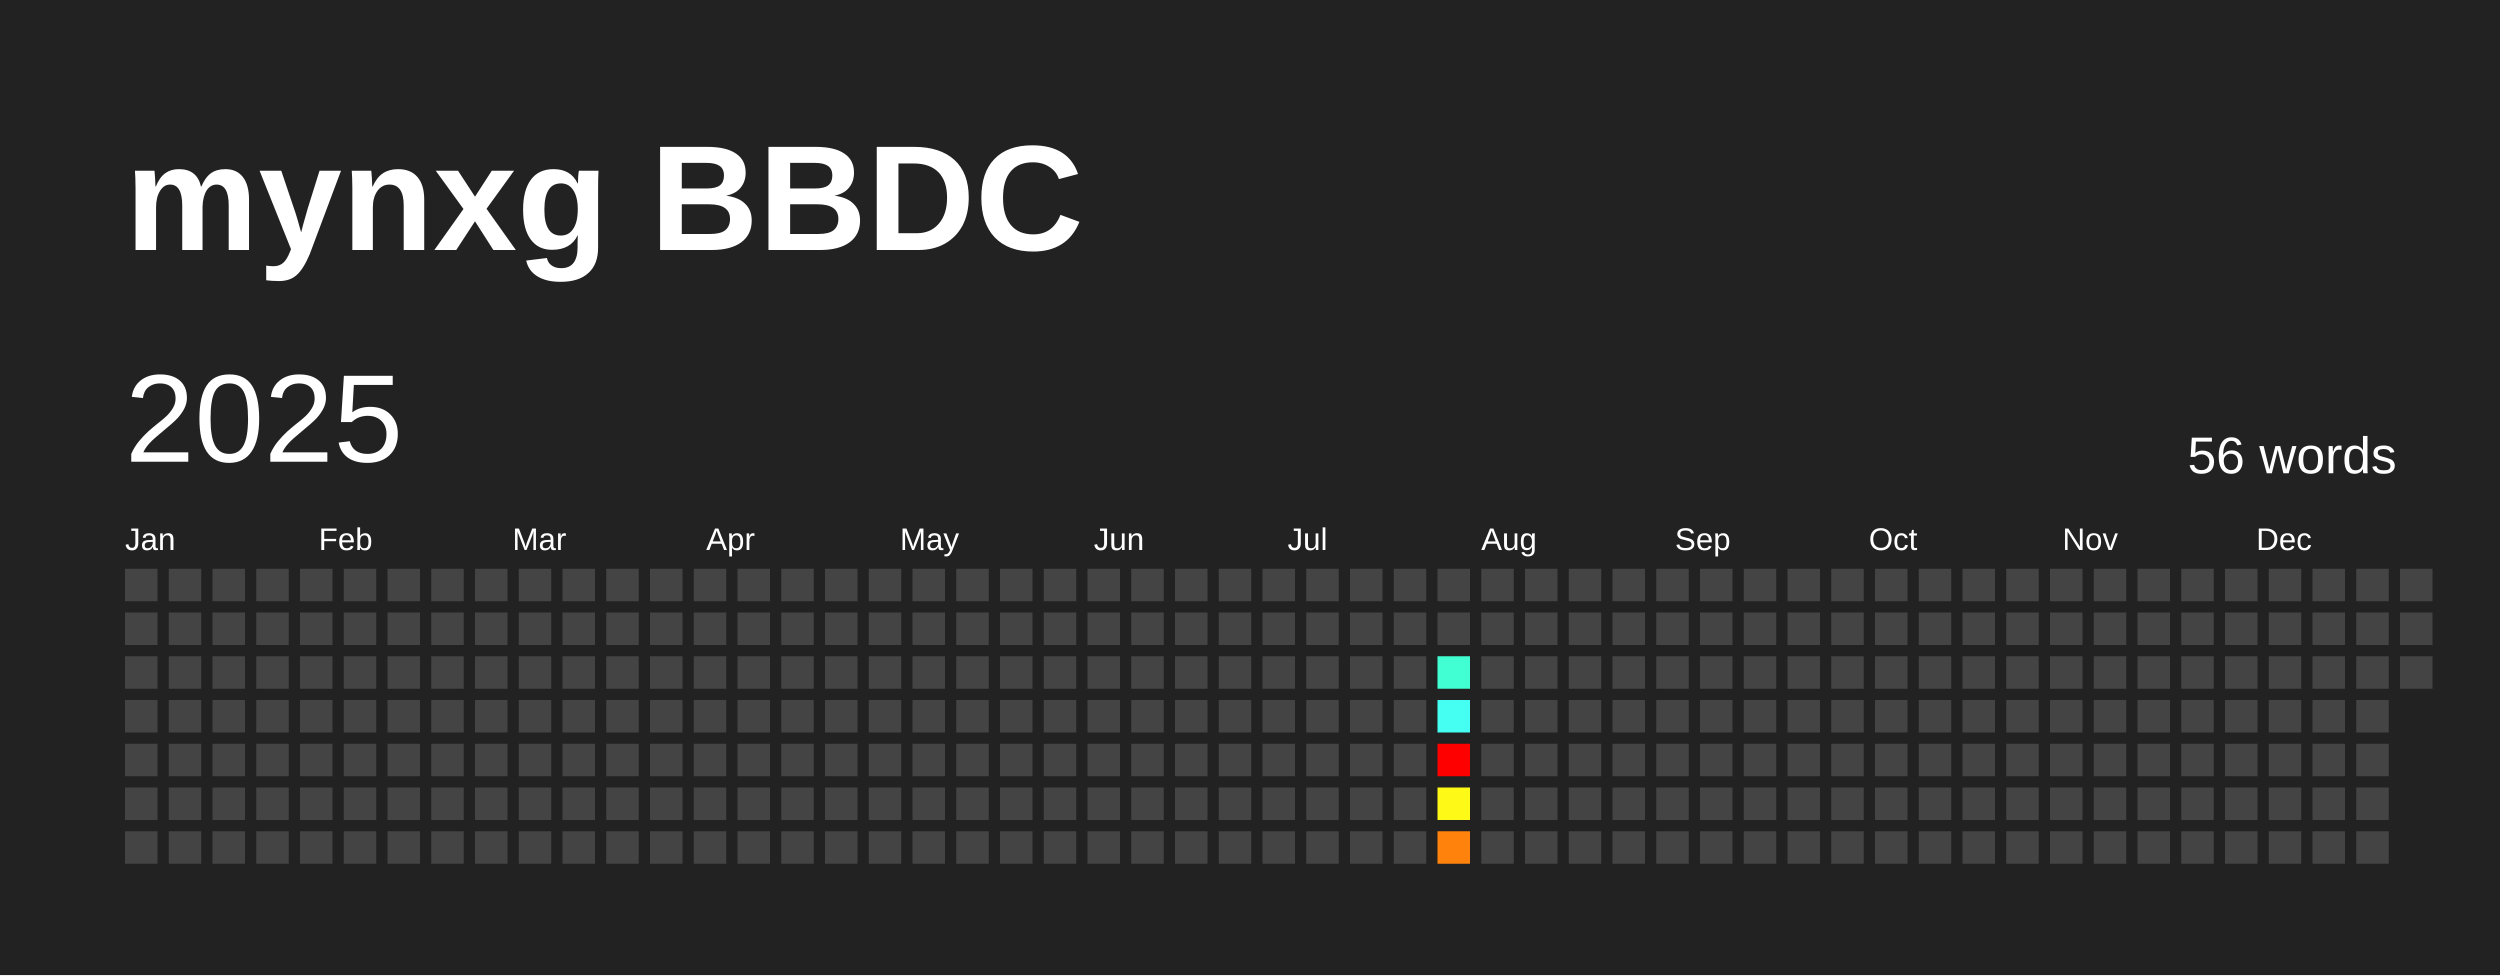
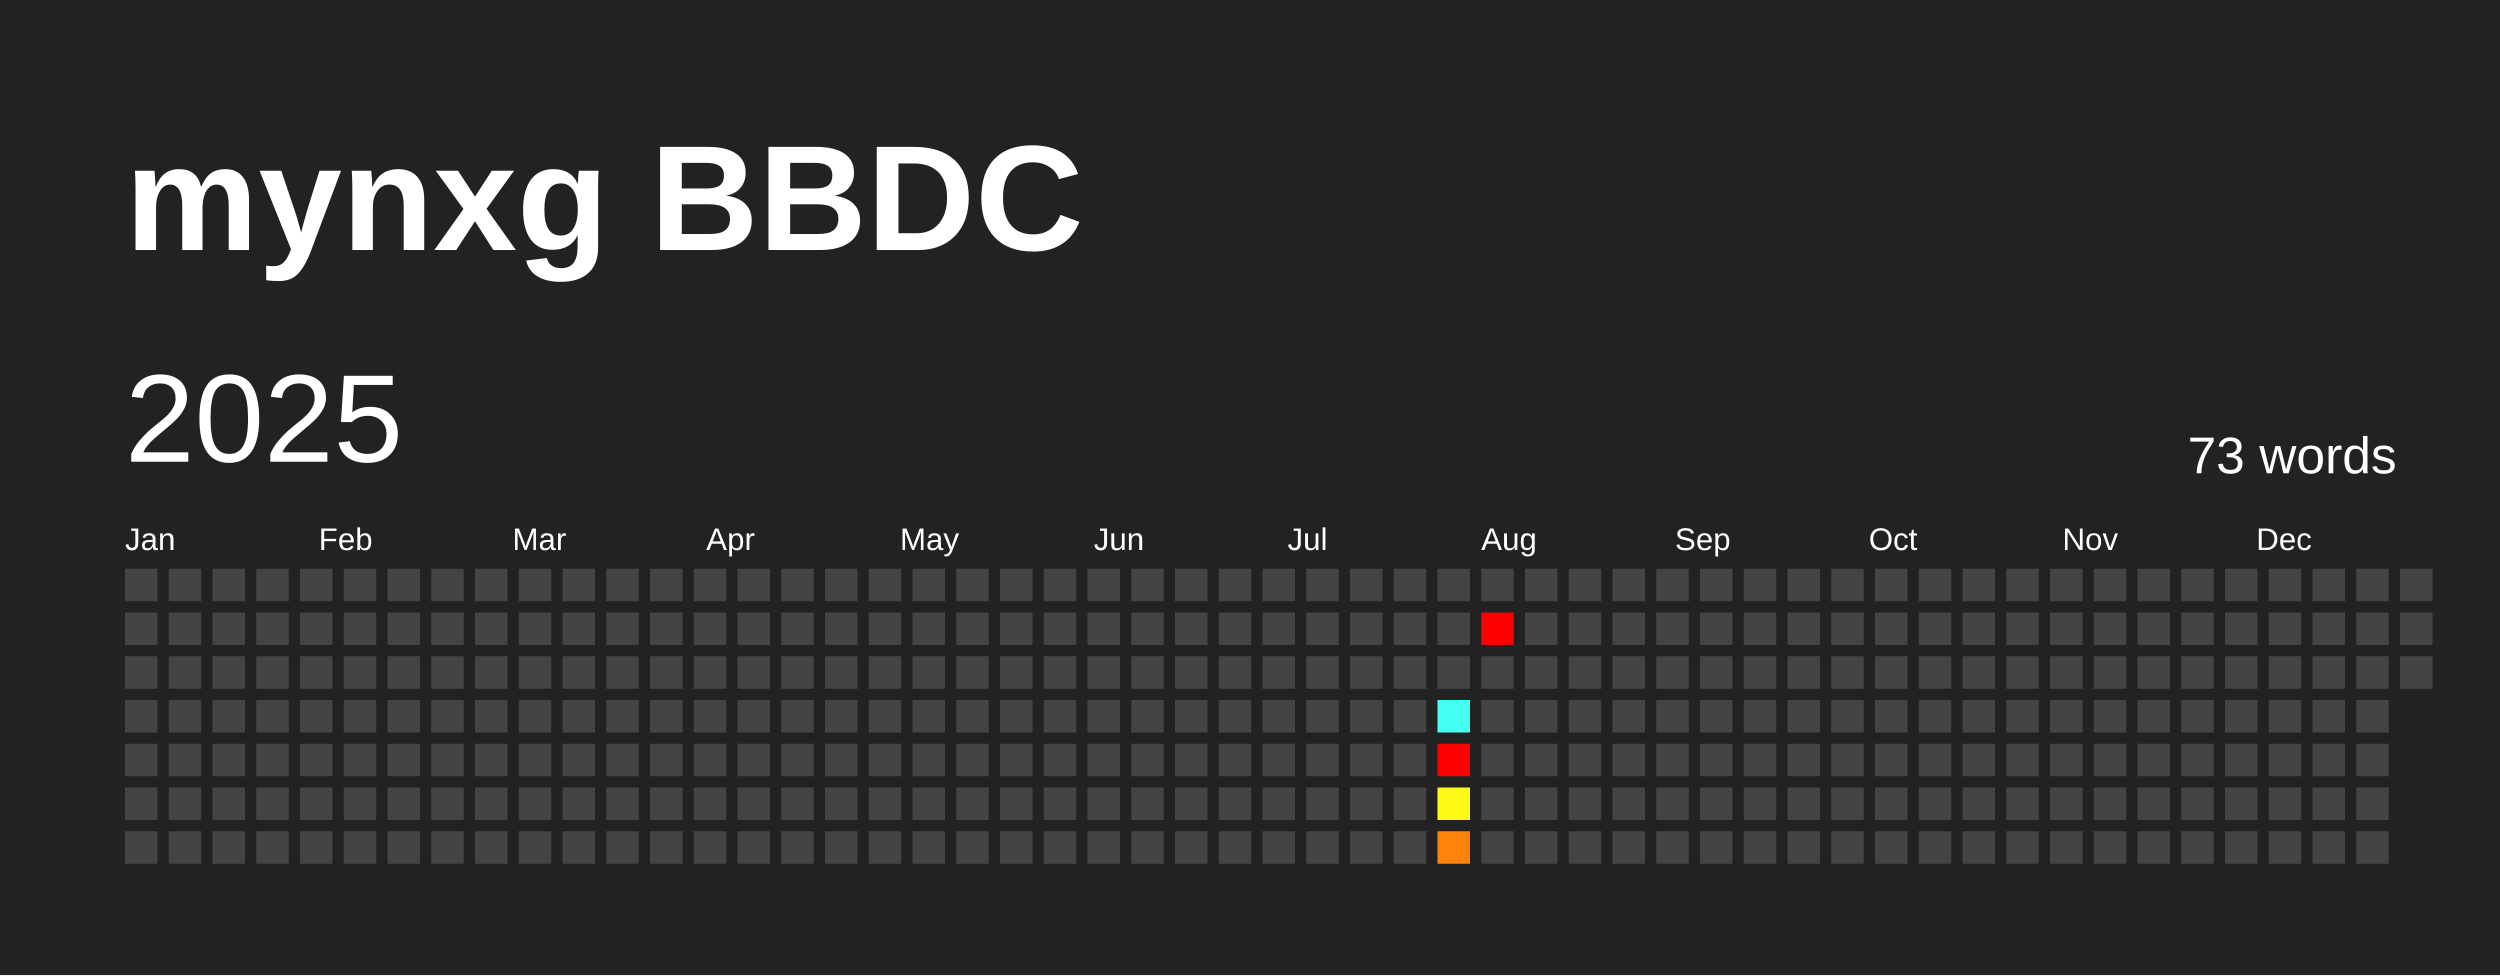
<svg xmlns="http://www.w3.org/2000/svg" baseProfile="full" height="78mm" version="1.1" viewBox="0,0,200,78" width="200mm">
  <defs />
  <rect fill="#222222" height="78" width="200" x="0" y="0" />
  <text fill="#FFFFFF" style="font-size:12px; font-family:Arial; font-weight:bold;" x="10" y="20">mynxg BBDC</text>
  <text dominant-baseline="hanging" fill="#FFFFFF" style="font-size:10.0px; font-family:Arial;" x="10" y="30">2025</text>
-   <text dominant-baseline="hanging" fill="#FFFFFF" style="font-size:4.125px; font-family:Arial;" x="175" y="35">56 words</text>
+   <text dominant-baseline="hanging" fill="#FFFFFF" style="font-size:4.125px; font-family:Arial;" x="175" y="35">73 words</text>
  <text fill="#FFFFFF" style="font-size:2.5px; font-family:Arial" x="10.0" y="44">Jan</text>
  <text fill="#FFFFFF" style="font-size:2.5px; font-family:Arial" x="25.5" y="44">Feb</text>
  <text fill="#FFFFFF" style="font-size:2.5px; font-family:Arial" x="41.0" y="44">Mar</text>
  <text fill="#FFFFFF" style="font-size:2.5px; font-family:Arial" x="56.5" y="44">Apr</text>
  <text fill="#FFFFFF" style="font-size:2.5px; font-family:Arial" x="72.0" y="44">May</text>
  <text fill="#FFFFFF" style="font-size:2.5px; font-family:Arial" x="87.5" y="44">Jun</text>
  <text fill="#FFFFFF" style="font-size:2.5px; font-family:Arial" x="103.0" y="44">Jul</text>
  <text fill="#FFFFFF" style="font-size:2.5px; font-family:Arial" x="118.5" y="44">Aug</text>
  <text fill="#FFFFFF" style="font-size:2.5px; font-family:Arial" x="134.0" y="44">Sep</text>
  <text fill="#FFFFFF" style="font-size:2.5px; font-family:Arial" x="149.5" y="44">Oct</text>
  <text fill="#FFFFFF" style="font-size:2.5px; font-family:Arial" x="165.0" y="44">Nov</text>
  <text fill="#FFFFFF" style="font-size:2.5px; font-family:Arial" x="180.5" y="44">Dec</text>
  <rect fill="#444444" height="2.6" width="2.6" x="10.0" y="45.5" />
  <rect fill="#444444" height="2.6" width="2.6" x="10.0" y="49.0" />
  <rect fill="#444444" height="2.6" width="2.6" x="10.0" y="52.5" />
  <rect fill="#444444" height="2.6" width="2.6" x="10.0" y="56.0" />
  <rect fill="#444444" height="2.6" width="2.6" x="10.0" y="59.5" />
  <rect fill="#444444" height="2.6" width="2.6" x="10.0" y="63.0" />
  <rect fill="#444444" height="2.6" width="2.6" x="10.0" y="66.5" />
  <rect fill="#444444" height="2.6" width="2.6" x="13.5" y="45.5" />
  <rect fill="#444444" height="2.6" width="2.6" x="13.5" y="49.0" />
  <rect fill="#444444" height="2.6" width="2.6" x="13.5" y="52.5" />
  <rect fill="#444444" height="2.6" width="2.6" x="13.5" y="56.0" />
  <rect fill="#444444" height="2.6" width="2.6" x="13.5" y="59.5" />
  <rect fill="#444444" height="2.6" width="2.6" x="13.5" y="63.0" />
  <rect fill="#444444" height="2.6" width="2.6" x="13.5" y="66.5" />
  <rect fill="#444444" height="2.6" width="2.6" x="17.0" y="45.5" />
  <rect fill="#444444" height="2.6" width="2.6" x="17.0" y="49.0" />
  <rect fill="#444444" height="2.6" width="2.6" x="17.0" y="52.5" />
  <rect fill="#444444" height="2.6" width="2.6" x="17.0" y="56.0" />
  <rect fill="#444444" height="2.6" width="2.6" x="17.0" y="59.5" />
  <rect fill="#444444" height="2.6" width="2.6" x="17.0" y="63.0" />
  <rect fill="#444444" height="2.6" width="2.6" x="17.0" y="66.5" />
  <rect fill="#444444" height="2.6" width="2.6" x="20.5" y="45.5" />
  <rect fill="#444444" height="2.6" width="2.6" x="20.5" y="49.0" />
  <rect fill="#444444" height="2.6" width="2.6" x="20.5" y="52.5" />
  <rect fill="#444444" height="2.6" width="2.6" x="20.5" y="56.0" />
  <rect fill="#444444" height="2.6" width="2.6" x="20.5" y="59.5" />
  <rect fill="#444444" height="2.6" width="2.6" x="20.5" y="63.0" />
  <rect fill="#444444" height="2.6" width="2.6" x="20.5" y="66.5" />
  <rect fill="#444444" height="2.6" width="2.6" x="24.0" y="45.5" />
  <rect fill="#444444" height="2.6" width="2.6" x="24.0" y="49.0" />
  <rect fill="#444444" height="2.6" width="2.6" x="24.0" y="52.5" />
  <rect fill="#444444" height="2.6" width="2.6" x="24.0" y="56.0" />
  <rect fill="#444444" height="2.6" width="2.6" x="24.0" y="59.5" />
  <rect fill="#444444" height="2.6" width="2.6" x="24.0" y="63.0" />
  <rect fill="#444444" height="2.6" width="2.6" x="24.0" y="66.5" />
  <rect fill="#444444" height="2.6" width="2.6" x="27.5" y="45.5" />
  <rect fill="#444444" height="2.6" width="2.6" x="27.5" y="49.0" />
  <rect fill="#444444" height="2.6" width="2.6" x="27.5" y="52.5" />
  <rect fill="#444444" height="2.6" width="2.6" x="27.5" y="56.0" />
  <rect fill="#444444" height="2.6" width="2.6" x="27.5" y="59.5" />
  <rect fill="#444444" height="2.6" width="2.6" x="27.5" y="63.0" />
  <rect fill="#444444" height="2.6" width="2.6" x="27.5" y="66.5" />
  <rect fill="#444444" height="2.6" width="2.6" x="31.0" y="45.5" />
  <rect fill="#444444" height="2.6" width="2.6" x="31.0" y="49.0" />
  <rect fill="#444444" height="2.6" width="2.6" x="31.0" y="52.5" />
  <rect fill="#444444" height="2.6" width="2.6" x="31.0" y="56.0" />
  <rect fill="#444444" height="2.6" width="2.6" x="31.0" y="59.5" />
  <rect fill="#444444" height="2.6" width="2.6" x="31.0" y="63.0" />
  <rect fill="#444444" height="2.6" width="2.6" x="31.0" y="66.5" />
  <rect fill="#444444" height="2.6" width="2.6" x="34.5" y="45.5" />
  <rect fill="#444444" height="2.6" width="2.6" x="34.5" y="49.0" />
  <rect fill="#444444" height="2.6" width="2.6" x="34.5" y="52.5" />
  <rect fill="#444444" height="2.6" width="2.6" x="34.5" y="56.0" />
  <rect fill="#444444" height="2.6" width="2.6" x="34.5" y="59.5" />
  <rect fill="#444444" height="2.6" width="2.6" x="34.5" y="63.0" />
  <rect fill="#444444" height="2.6" width="2.6" x="34.5" y="66.5" />
  <rect fill="#444444" height="2.6" width="2.6" x="38.0" y="45.5" />
  <rect fill="#444444" height="2.6" width="2.6" x="38.0" y="49.0" />
  <rect fill="#444444" height="2.6" width="2.6" x="38.0" y="52.5" />
  <rect fill="#444444" height="2.6" width="2.6" x="38.0" y="56.0" />
  <rect fill="#444444" height="2.6" width="2.6" x="38.0" y="59.5" />
  <rect fill="#444444" height="2.6" width="2.6" x="38.0" y="63.0" />
  <rect fill="#444444" height="2.6" width="2.6" x="38.0" y="66.5" />
  <rect fill="#444444" height="2.6" width="2.6" x="41.5" y="45.5" />
  <rect fill="#444444" height="2.6" width="2.6" x="41.5" y="49.0" />
  <rect fill="#444444" height="2.6" width="2.6" x="41.5" y="52.5" />
  <rect fill="#444444" height="2.6" width="2.6" x="41.5" y="56.0" />
  <rect fill="#444444" height="2.6" width="2.6" x="41.5" y="59.5" />
  <rect fill="#444444" height="2.6" width="2.6" x="41.5" y="63.0" />
  <rect fill="#444444" height="2.6" width="2.6" x="41.5" y="66.5" />
  <rect fill="#444444" height="2.6" width="2.6" x="45.0" y="45.5" />
  <rect fill="#444444" height="2.6" width="2.6" x="45.0" y="49.0" />
  <rect fill="#444444" height="2.6" width="2.6" x="45.0" y="52.5" />
  <rect fill="#444444" height="2.6" width="2.6" x="45.0" y="56.0" />
  <rect fill="#444444" height="2.6" width="2.6" x="45.0" y="59.5" />
  <rect fill="#444444" height="2.6" width="2.6" x="45.0" y="63.0" />
  <rect fill="#444444" height="2.6" width="2.6" x="45.0" y="66.5" />
  <rect fill="#444444" height="2.6" width="2.6" x="48.5" y="45.5" />
  <rect fill="#444444" height="2.6" width="2.6" x="48.5" y="49.0" />
  <rect fill="#444444" height="2.6" width="2.6" x="48.5" y="52.5" />
  <rect fill="#444444" height="2.6" width="2.6" x="48.5" y="56.0" />
  <rect fill="#444444" height="2.6" width="2.6" x="48.5" y="59.5" />
  <rect fill="#444444" height="2.6" width="2.6" x="48.5" y="63.0" />
  <rect fill="#444444" height="2.6" width="2.6" x="48.5" y="66.5" />
  <rect fill="#444444" height="2.6" width="2.6" x="52.0" y="45.5" />
  <rect fill="#444444" height="2.6" width="2.6" x="52.0" y="49.0" />
  <rect fill="#444444" height="2.6" width="2.6" x="52.0" y="52.5" />
  <rect fill="#444444" height="2.6" width="2.6" x="52.0" y="56.0" />
  <rect fill="#444444" height="2.6" width="2.6" x="52.0" y="59.5" />
  <rect fill="#444444" height="2.6" width="2.6" x="52.0" y="63.0" />
  <rect fill="#444444" height="2.6" width="2.6" x="52.0" y="66.5" />
  <rect fill="#444444" height="2.6" width="2.6" x="55.5" y="45.5" />
  <rect fill="#444444" height="2.6" width="2.6" x="55.5" y="49.0" />
  <rect fill="#444444" height="2.6" width="2.6" x="55.5" y="52.5" />
  <rect fill="#444444" height="2.6" width="2.6" x="55.5" y="56.0" />
  <rect fill="#444444" height="2.6" width="2.6" x="55.5" y="59.5" />
  <rect fill="#444444" height="2.6" width="2.6" x="55.5" y="63.0" />
  <rect fill="#444444" height="2.6" width="2.6" x="55.5" y="66.5" />
  <rect fill="#444444" height="2.6" width="2.6" x="59.0" y="45.5" />
  <rect fill="#444444" height="2.6" width="2.6" x="59.0" y="49.0" />
  <rect fill="#444444" height="2.6" width="2.6" x="59.0" y="52.5" />
  <rect fill="#444444" height="2.6" width="2.6" x="59.0" y="56.0" />
  <rect fill="#444444" height="2.6" width="2.6" x="59.0" y="59.5" />
  <rect fill="#444444" height="2.6" width="2.6" x="59.0" y="63.0" />
  <rect fill="#444444" height="2.6" width="2.6" x="59.0" y="66.5" />
  <rect fill="#444444" height="2.6" width="2.6" x="62.5" y="45.5" />
  <rect fill="#444444" height="2.6" width="2.6" x="62.5" y="49.0" />
  <rect fill="#444444" height="2.6" width="2.6" x="62.5" y="52.5" />
  <rect fill="#444444" height="2.6" width="2.6" x="62.5" y="56.0" />
  <rect fill="#444444" height="2.6" width="2.6" x="62.5" y="59.5" />
  <rect fill="#444444" height="2.6" width="2.6" x="62.5" y="63.0" />
  <rect fill="#444444" height="2.6" width="2.6" x="62.5" y="66.5" />
  <rect fill="#444444" height="2.6" width="2.6" x="66.0" y="45.5" />
  <rect fill="#444444" height="2.6" width="2.6" x="66.0" y="49.0" />
  <rect fill="#444444" height="2.6" width="2.6" x="66.0" y="52.5" />
  <rect fill="#444444" height="2.6" width="2.6" x="66.0" y="56.0" />
  <rect fill="#444444" height="2.6" width="2.6" x="66.0" y="59.5" />
  <rect fill="#444444" height="2.6" width="2.6" x="66.0" y="63.0" />
  <rect fill="#444444" height="2.6" width="2.6" x="66.0" y="66.5" />
  <rect fill="#444444" height="2.6" width="2.6" x="69.5" y="45.5" />
  <rect fill="#444444" height="2.6" width="2.6" x="69.5" y="49.0" />
  <rect fill="#444444" height="2.6" width="2.6" x="69.5" y="52.5" />
  <rect fill="#444444" height="2.6" width="2.6" x="69.5" y="56.0" />
  <rect fill="#444444" height="2.6" width="2.6" x="69.5" y="59.5" />
  <rect fill="#444444" height="2.6" width="2.6" x="69.5" y="63.0" />
  <rect fill="#444444" height="2.6" width="2.6" x="69.5" y="66.5" />
  <rect fill="#444444" height="2.6" width="2.6" x="73.0" y="45.5" />
  <rect fill="#444444" height="2.6" width="2.6" x="73.0" y="49.0" />
  <rect fill="#444444" height="2.6" width="2.6" x="73.0" y="52.5" />
  <rect fill="#444444" height="2.6" width="2.6" x="73.0" y="56.0" />
  <rect fill="#444444" height="2.6" width="2.6" x="73.0" y="59.5" />
  <rect fill="#444444" height="2.6" width="2.6" x="73.0" y="63.0" />
  <rect fill="#444444" height="2.6" width="2.6" x="73.0" y="66.5" />
  <rect fill="#444444" height="2.6" width="2.6" x="76.5" y="45.5" />
  <rect fill="#444444" height="2.6" width="2.6" x="76.5" y="49.0" />
  <rect fill="#444444" height="2.6" width="2.6" x="76.5" y="52.5" />
  <rect fill="#444444" height="2.6" width="2.6" x="76.5" y="56.0" />
  <rect fill="#444444" height="2.6" width="2.6" x="76.5" y="59.5" />
  <rect fill="#444444" height="2.6" width="2.6" x="76.5" y="63.0" />
  <rect fill="#444444" height="2.6" width="2.6" x="76.5" y="66.5" />
  <rect fill="#444444" height="2.6" width="2.6" x="80.0" y="45.5" />
  <rect fill="#444444" height="2.6" width="2.6" x="80.0" y="49.0" />
  <rect fill="#444444" height="2.6" width="2.6" x="80.0" y="52.5" />
  <rect fill="#444444" height="2.6" width="2.6" x="80.0" y="56.0" />
  <rect fill="#444444" height="2.6" width="2.6" x="80.0" y="59.5" />
  <rect fill="#444444" height="2.6" width="2.6" x="80.0" y="63.0" />
  <rect fill="#444444" height="2.6" width="2.6" x="80.0" y="66.5" />
  <rect fill="#444444" height="2.6" width="2.6" x="83.5" y="45.5" />
  <rect fill="#444444" height="2.6" width="2.6" x="83.5" y="49.0" />
  <rect fill="#444444" height="2.6" width="2.6" x="83.5" y="52.5" />
  <rect fill="#444444" height="2.6" width="2.6" x="83.5" y="56.0" />
  <rect fill="#444444" height="2.6" width="2.6" x="83.5" y="59.5" />
  <rect fill="#444444" height="2.6" width="2.6" x="83.5" y="63.0" />
  <rect fill="#444444" height="2.6" width="2.6" x="83.5" y="66.5" />
  <rect fill="#444444" height="2.6" width="2.6" x="87.0" y="45.5" />
  <rect fill="#444444" height="2.6" width="2.6" x="87.0" y="49.0" />
  <rect fill="#444444" height="2.6" width="2.6" x="87.0" y="52.5" />
  <rect fill="#444444" height="2.6" width="2.6" x="87.0" y="56.0" />
  <rect fill="#444444" height="2.6" width="2.6" x="87.0" y="59.5" />
  <rect fill="#444444" height="2.6" width="2.6" x="87.0" y="63.0" />
  <rect fill="#444444" height="2.6" width="2.6" x="87.0" y="66.5" />
  <rect fill="#444444" height="2.6" width="2.6" x="90.5" y="45.5" />
  <rect fill="#444444" height="2.6" width="2.6" x="90.5" y="49.0" />
  <rect fill="#444444" height="2.6" width="2.6" x="90.5" y="52.5" />
  <rect fill="#444444" height="2.6" width="2.6" x="90.5" y="56.0" />
  <rect fill="#444444" height="2.6" width="2.6" x="90.5" y="59.5" />
  <rect fill="#444444" height="2.6" width="2.6" x="90.5" y="63.0" />
  <rect fill="#444444" height="2.6" width="2.6" x="90.5" y="66.5" />
  <rect fill="#444444" height="2.6" width="2.6" x="94.0" y="45.5" />
  <rect fill="#444444" height="2.6" width="2.6" x="94.0" y="49.0" />
  <rect fill="#444444" height="2.6" width="2.6" x="94.0" y="52.5" />
  <rect fill="#444444" height="2.6" width="2.6" x="94.0" y="56.0" />
  <rect fill="#444444" height="2.6" width="2.6" x="94.0" y="59.5" />
  <rect fill="#444444" height="2.6" width="2.6" x="94.0" y="63.0" />
  <rect fill="#444444" height="2.6" width="2.6" x="94.0" y="66.5" />
  <rect fill="#444444" height="2.6" width="2.6" x="97.5" y="45.5" />
  <rect fill="#444444" height="2.6" width="2.6" x="97.5" y="49.0" />
  <rect fill="#444444" height="2.6" width="2.6" x="97.5" y="52.5" />
  <rect fill="#444444" height="2.6" width="2.6" x="97.5" y="56.0" />
  <rect fill="#444444" height="2.6" width="2.6" x="97.5" y="59.5" />
  <rect fill="#444444" height="2.6" width="2.6" x="97.5" y="63.0" />
  <rect fill="#444444" height="2.6" width="2.6" x="97.5" y="66.5" />
  <rect fill="#444444" height="2.6" width="2.6" x="101.0" y="45.5" />
  <rect fill="#444444" height="2.6" width="2.6" x="101.0" y="49.0" />
  <rect fill="#444444" height="2.6" width="2.6" x="101.0" y="52.5" />
  <rect fill="#444444" height="2.6" width="2.6" x="101.0" y="56.0" />
  <rect fill="#444444" height="2.6" width="2.6" x="101.0" y="59.5" />
  <rect fill="#444444" height="2.6" width="2.6" x="101.0" y="63.0" />
  <rect fill="#444444" height="2.6" width="2.6" x="101.0" y="66.5" />
  <rect fill="#444444" height="2.6" width="2.6" x="104.5" y="45.5" />
  <rect fill="#444444" height="2.6" width="2.6" x="104.5" y="49.0" />
  <rect fill="#444444" height="2.6" width="2.6" x="104.5" y="52.5" />
  <rect fill="#444444" height="2.6" width="2.6" x="104.5" y="56.0" />
  <rect fill="#444444" height="2.6" width="2.6" x="104.5" y="59.5" />
  <rect fill="#444444" height="2.6" width="2.6" x="104.5" y="63.0" />
  <rect fill="#444444" height="2.6" width="2.6" x="104.5" y="66.5" />
  <rect fill="#444444" height="2.6" width="2.6" x="108.0" y="45.5" />
  <rect fill="#444444" height="2.6" width="2.6" x="108.0" y="49.0" />
  <rect fill="#444444" height="2.6" width="2.6" x="108.0" y="52.5" />
  <rect fill="#444444" height="2.6" width="2.6" x="108.0" y="56.0" />
  <rect fill="#444444" height="2.6" width="2.6" x="108.0" y="59.5" />
  <rect fill="#444444" height="2.6" width="2.6" x="108.0" y="63.0" />
  <rect fill="#444444" height="2.6" width="2.6" x="108.0" y="66.5" />
  <rect fill="#444444" height="2.6" width="2.6" x="111.5" y="45.5" />
  <rect fill="#444444" height="2.6" width="2.6" x="111.5" y="49.0" />
  <rect fill="#444444" height="2.6" width="2.6" x="111.5" y="52.5" />
  <rect fill="#444444" height="2.6" width="2.6" x="111.5" y="56.0" />
  <rect fill="#444444" height="2.6" width="2.6" x="111.5" y="59.5" />
  <rect fill="#444444" height="2.6" width="2.6" x="111.5" y="63.0" />
  <rect fill="#444444" height="2.6" width="2.6" x="111.5" y="66.5" />
  <rect fill="#444444" height="2.6" width="2.6" x="115.0" y="45.5" />
  <rect fill="#444444" height="2.6" width="2.6" x="115.0" y="49.0" />
-   <rect fill="#41ffd2" height="2.6" width="2.6" x="115.0" y="52.5" />
+   <rect fill="#444444" height="2.6" width="2.6" x="115.0" y="52.5" />
  <rect fill="#45fff2" height="2.6" width="2.6" x="115.0" y="56.0" />
  <rect fill="red" height="2.6" width="2.6" x="115.0" y="59.5" />
  <rect fill="#fff917" height="2.6" width="2.6" x="115.0" y="63.0" />
  <rect fill="#ff820c" height="2.6" width="2.6" x="115.0" y="66.5" />
  <rect fill="#444444" height="2.6" width="2.6" x="118.5" y="45.5" />
-   <rect fill="#444444" height="2.6" width="2.6" x="118.5" y="49.0" />
+   <rect fill="red" height="2.6" width="2.6" x="118.5" y="49.0" />
  <rect fill="#444444" height="2.6" width="2.6" x="118.5" y="52.5" />
  <rect fill="#444444" height="2.6" width="2.6" x="118.5" y="56.0" />
  <rect fill="#444444" height="2.6" width="2.6" x="118.5" y="59.5" />
  <rect fill="#444444" height="2.6" width="2.6" x="118.5" y="63.0" />
  <rect fill="#444444" height="2.6" width="2.6" x="118.5" y="66.5" />
  <rect fill="#444444" height="2.6" width="2.6" x="122.0" y="45.5" />
  <rect fill="#444444" height="2.6" width="2.6" x="122.0" y="49.0" />
  <rect fill="#444444" height="2.6" width="2.6" x="122.0" y="52.5" />
  <rect fill="#444444" height="2.6" width="2.6" x="122.0" y="56.0" />
  <rect fill="#444444" height="2.6" width="2.6" x="122.0" y="59.5" />
  <rect fill="#444444" height="2.6" width="2.6" x="122.0" y="63.0" />
  <rect fill="#444444" height="2.6" width="2.6" x="122.0" y="66.5" />
  <rect fill="#444444" height="2.6" width="2.6" x="125.5" y="45.5" />
  <rect fill="#444444" height="2.6" width="2.6" x="125.5" y="49.0" />
  <rect fill="#444444" height="2.6" width="2.6" x="125.5" y="52.5" />
  <rect fill="#444444" height="2.6" width="2.6" x="125.5" y="56.0" />
  <rect fill="#444444" height="2.6" width="2.6" x="125.5" y="59.5" />
  <rect fill="#444444" height="2.6" width="2.6" x="125.5" y="63.0" />
  <rect fill="#444444" height="2.6" width="2.6" x="125.5" y="66.5" />
  <rect fill="#444444" height="2.6" width="2.6" x="129.0" y="45.5" />
  <rect fill="#444444" height="2.6" width="2.6" x="129.0" y="49.0" />
  <rect fill="#444444" height="2.6" width="2.6" x="129.0" y="52.5" />
  <rect fill="#444444" height="2.6" width="2.6" x="129.0" y="56.0" />
  <rect fill="#444444" height="2.6" width="2.6" x="129.0" y="59.5" />
  <rect fill="#444444" height="2.6" width="2.6" x="129.0" y="63.0" />
  <rect fill="#444444" height="2.6" width="2.6" x="129.0" y="66.5" />
  <rect fill="#444444" height="2.6" width="2.6" x="132.5" y="45.5" />
  <rect fill="#444444" height="2.6" width="2.6" x="132.5" y="49.0" />
  <rect fill="#444444" height="2.6" width="2.6" x="132.5" y="52.5" />
  <rect fill="#444444" height="2.6" width="2.6" x="132.5" y="56.0" />
  <rect fill="#444444" height="2.6" width="2.6" x="132.5" y="59.5" />
  <rect fill="#444444" height="2.6" width="2.6" x="132.5" y="63.0" />
  <rect fill="#444444" height="2.6" width="2.6" x="132.5" y="66.5" />
  <rect fill="#444444" height="2.6" width="2.6" x="136.0" y="45.5" />
  <rect fill="#444444" height="2.6" width="2.6" x="136.0" y="49.0" />
  <rect fill="#444444" height="2.6" width="2.6" x="136.0" y="52.5" />
  <rect fill="#444444" height="2.6" width="2.6" x="136.0" y="56.0" />
  <rect fill="#444444" height="2.6" width="2.6" x="136.0" y="59.5" />
  <rect fill="#444444" height="2.6" width="2.6" x="136.0" y="63.0" />
  <rect fill="#444444" height="2.6" width="2.6" x="136.0" y="66.5" />
  <rect fill="#444444" height="2.6" width="2.6" x="139.5" y="45.5" />
  <rect fill="#444444" height="2.6" width="2.6" x="139.5" y="49.0" />
  <rect fill="#444444" height="2.6" width="2.6" x="139.5" y="52.5" />
  <rect fill="#444444" height="2.6" width="2.6" x="139.5" y="56.0" />
  <rect fill="#444444" height="2.6" width="2.6" x="139.5" y="59.5" />
  <rect fill="#444444" height="2.6" width="2.6" x="139.5" y="63.0" />
  <rect fill="#444444" height="2.6" width="2.6" x="139.5" y="66.5" />
  <rect fill="#444444" height="2.6" width="2.6" x="143.0" y="45.5" />
  <rect fill="#444444" height="2.6" width="2.6" x="143.0" y="49.0" />
  <rect fill="#444444" height="2.6" width="2.6" x="143.0" y="52.5" />
  <rect fill="#444444" height="2.6" width="2.6" x="143.0" y="56.0" />
  <rect fill="#444444" height="2.6" width="2.6" x="143.0" y="59.5" />
  <rect fill="#444444" height="2.6" width="2.6" x="143.0" y="63.0" />
  <rect fill="#444444" height="2.6" width="2.6" x="143.0" y="66.5" />
  <rect fill="#444444" height="2.6" width="2.6" x="146.5" y="45.5" />
  <rect fill="#444444" height="2.6" width="2.6" x="146.5" y="49.0" />
  <rect fill="#444444" height="2.6" width="2.6" x="146.5" y="52.5" />
  <rect fill="#444444" height="2.6" width="2.6" x="146.5" y="56.0" />
  <rect fill="#444444" height="2.6" width="2.6" x="146.5" y="59.5" />
  <rect fill="#444444" height="2.6" width="2.6" x="146.5" y="63.0" />
  <rect fill="#444444" height="2.6" width="2.6" x="146.5" y="66.5" />
  <rect fill="#444444" height="2.6" width="2.6" x="150.0" y="45.5" />
  <rect fill="#444444" height="2.6" width="2.6" x="150.0" y="49.0" />
  <rect fill="#444444" height="2.6" width="2.6" x="150.0" y="52.5" />
  <rect fill="#444444" height="2.6" width="2.6" x="150.0" y="56.0" />
  <rect fill="#444444" height="2.6" width="2.6" x="150.0" y="59.5" />
  <rect fill="#444444" height="2.6" width="2.6" x="150.0" y="63.0" />
  <rect fill="#444444" height="2.6" width="2.6" x="150.0" y="66.5" />
  <rect fill="#444444" height="2.6" width="2.6" x="153.5" y="45.5" />
  <rect fill="#444444" height="2.6" width="2.6" x="153.5" y="49.0" />
  <rect fill="#444444" height="2.6" width="2.6" x="153.5" y="52.5" />
  <rect fill="#444444" height="2.6" width="2.6" x="153.5" y="56.0" />
  <rect fill="#444444" height="2.6" width="2.6" x="153.5" y="59.5" />
  <rect fill="#444444" height="2.6" width="2.6" x="153.5" y="63.0" />
  <rect fill="#444444" height="2.6" width="2.6" x="153.5" y="66.5" />
  <rect fill="#444444" height="2.6" width="2.6" x="157.0" y="45.5" />
  <rect fill="#444444" height="2.6" width="2.6" x="157.0" y="49.0" />
  <rect fill="#444444" height="2.6" width="2.6" x="157.0" y="52.5" />
  <rect fill="#444444" height="2.6" width="2.6" x="157.0" y="56.0" />
  <rect fill="#444444" height="2.6" width="2.6" x="157.0" y="59.5" />
  <rect fill="#444444" height="2.6" width="2.6" x="157.0" y="63.0" />
  <rect fill="#444444" height="2.6" width="2.6" x="157.0" y="66.5" />
  <rect fill="#444444" height="2.6" width="2.6" x="160.5" y="45.5" />
  <rect fill="#444444" height="2.6" width="2.6" x="160.5" y="49.0" />
  <rect fill="#444444" height="2.6" width="2.6" x="160.5" y="52.5" />
  <rect fill="#444444" height="2.6" width="2.6" x="160.5" y="56.0" />
  <rect fill="#444444" height="2.6" width="2.6" x="160.5" y="59.5" />
  <rect fill="#444444" height="2.6" width="2.6" x="160.5" y="63.0" />
  <rect fill="#444444" height="2.6" width="2.6" x="160.5" y="66.5" />
  <rect fill="#444444" height="2.6" width="2.6" x="164.0" y="45.5" />
  <rect fill="#444444" height="2.6" width="2.6" x="164.0" y="49.0" />
  <rect fill="#444444" height="2.6" width="2.6" x="164.0" y="52.5" />
  <rect fill="#444444" height="2.6" width="2.6" x="164.0" y="56.0" />
  <rect fill="#444444" height="2.6" width="2.6" x="164.0" y="59.5" />
  <rect fill="#444444" height="2.6" width="2.6" x="164.0" y="63.0" />
  <rect fill="#444444" height="2.6" width="2.6" x="164.0" y="66.5" />
  <rect fill="#444444" height="2.6" width="2.6" x="167.5" y="45.5" />
  <rect fill="#444444" height="2.6" width="2.6" x="167.5" y="49.0" />
  <rect fill="#444444" height="2.6" width="2.6" x="167.5" y="52.5" />
  <rect fill="#444444" height="2.6" width="2.6" x="167.5" y="56.0" />
  <rect fill="#444444" height="2.6" width="2.6" x="167.5" y="59.5" />
  <rect fill="#444444" height="2.6" width="2.6" x="167.5" y="63.0" />
  <rect fill="#444444" height="2.6" width="2.6" x="167.5" y="66.5" />
  <rect fill="#444444" height="2.6" width="2.6" x="171.0" y="45.5" />
  <rect fill="#444444" height="2.6" width="2.6" x="171.0" y="49.0" />
  <rect fill="#444444" height="2.6" width="2.6" x="171.0" y="52.5" />
  <rect fill="#444444" height="2.6" width="2.6" x="171.0" y="56.0" />
  <rect fill="#444444" height="2.6" width="2.6" x="171.0" y="59.5" />
  <rect fill="#444444" height="2.6" width="2.6" x="171.0" y="63.0" />
  <rect fill="#444444" height="2.6" width="2.6" x="171.0" y="66.5" />
  <rect fill="#444444" height="2.6" width="2.6" x="174.5" y="45.5" />
  <rect fill="#444444" height="2.6" width="2.6" x="174.5" y="49.0" />
  <rect fill="#444444" height="2.6" width="2.6" x="174.5" y="52.5" />
  <rect fill="#444444" height="2.6" width="2.6" x="174.5" y="56.0" />
  <rect fill="#444444" height="2.6" width="2.6" x="174.5" y="59.5" />
  <rect fill="#444444" height="2.6" width="2.6" x="174.5" y="63.0" />
  <rect fill="#444444" height="2.6" width="2.6" x="174.5" y="66.5" />
  <rect fill="#444444" height="2.6" width="2.6" x="178.0" y="45.5" />
  <rect fill="#444444" height="2.6" width="2.6" x="178.0" y="49.0" />
  <rect fill="#444444" height="2.6" width="2.6" x="178.0" y="52.5" />
  <rect fill="#444444" height="2.6" width="2.6" x="178.0" y="56.0" />
  <rect fill="#444444" height="2.6" width="2.6" x="178.0" y="59.5" />
  <rect fill="#444444" height="2.6" width="2.6" x="178.0" y="63.0" />
  <rect fill="#444444" height="2.6" width="2.6" x="178.0" y="66.5" />
  <rect fill="#444444" height="2.6" width="2.6" x="181.5" y="45.5" />
  <rect fill="#444444" height="2.6" width="2.6" x="181.5" y="49.0" />
  <rect fill="#444444" height="2.6" width="2.6" x="181.5" y="52.5" />
  <rect fill="#444444" height="2.6" width="2.6" x="181.5" y="56.0" />
  <rect fill="#444444" height="2.6" width="2.6" x="181.5" y="59.5" />
  <rect fill="#444444" height="2.6" width="2.6" x="181.5" y="63.0" />
  <rect fill="#444444" height="2.6" width="2.6" x="181.5" y="66.5" />
  <rect fill="#444444" height="2.6" width="2.6" x="185.0" y="45.5" />
  <rect fill="#444444" height="2.6" width="2.6" x="185.0" y="49.0" />
  <rect fill="#444444" height="2.6" width="2.6" x="185.0" y="52.5" />
  <rect fill="#444444" height="2.6" width="2.6" x="185.0" y="56.0" />
  <rect fill="#444444" height="2.6" width="2.6" x="185.0" y="59.5" />
  <rect fill="#444444" height="2.6" width="2.6" x="185.0" y="63.0" />
  <rect fill="#444444" height="2.6" width="2.6" x="185.0" y="66.5" />
  <rect fill="#444444" height="2.6" width="2.6" x="188.5" y="45.5" />
  <rect fill="#444444" height="2.6" width="2.6" x="188.5" y="49.0" />
  <rect fill="#444444" height="2.6" width="2.6" x="188.5" y="52.5" />
  <rect fill="#444444" height="2.6" width="2.6" x="188.5" y="56.0" />
  <rect fill="#444444" height="2.6" width="2.6" x="188.5" y="59.5" />
  <rect fill="#444444" height="2.6" width="2.6" x="188.5" y="63.0" />
  <rect fill="#444444" height="2.6" width="2.6" x="188.5" y="66.5" />
  <rect fill="#444444" height="2.6" width="2.6" x="192.0" y="45.5" />
  <rect fill="#444444" height="2.6" width="2.6" x="192.0" y="49.0" />
  <rect fill="#444444" height="2.6" width="2.6" x="192.0" y="52.5" />
</svg>
